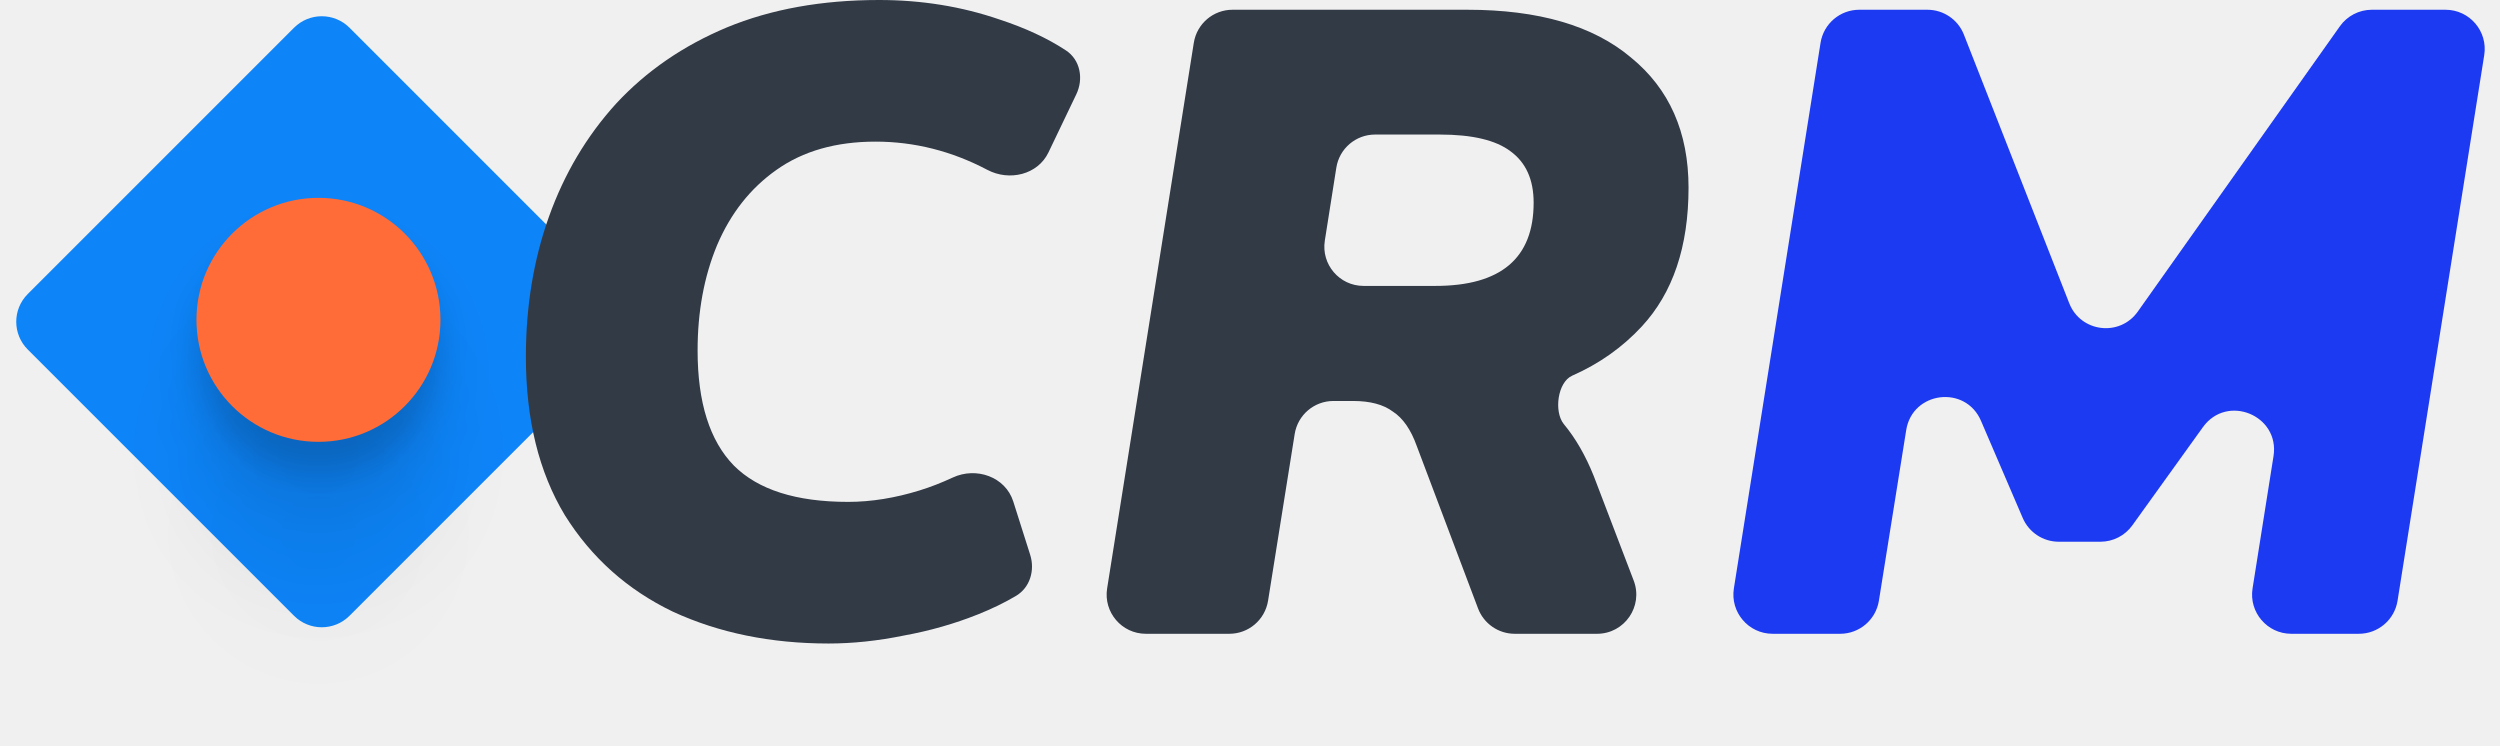
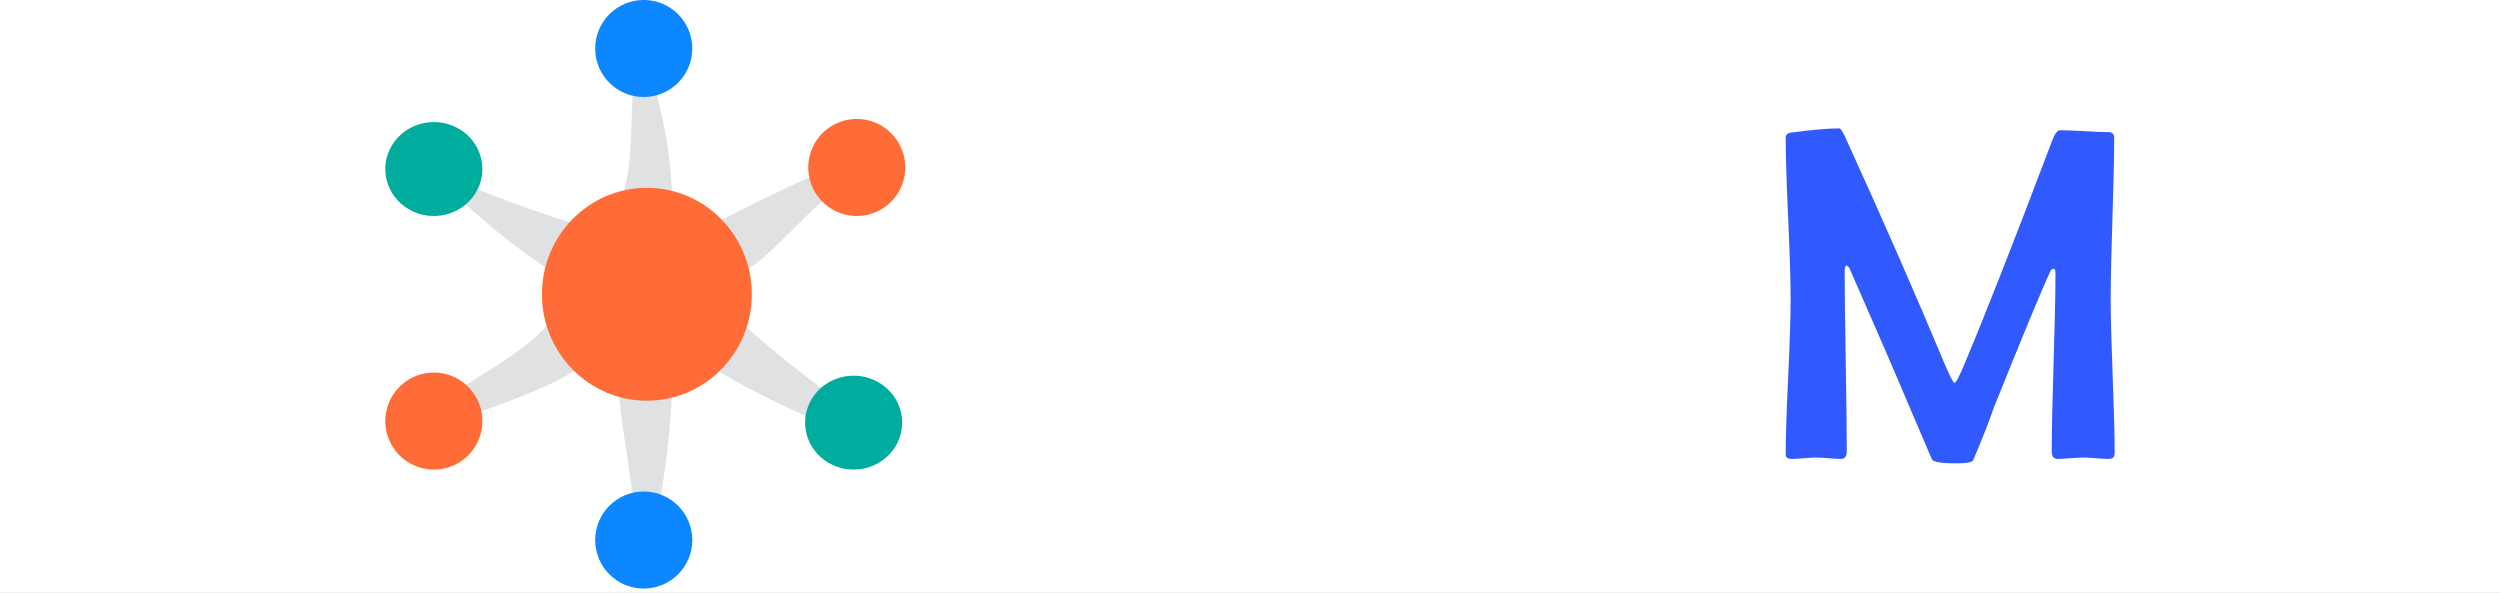
- <svg xmlns="http://www.w3.org/2000/svg" width="255" height="76" viewBox="0 0 255 76" fill="none">
-   <rect x="32.82" width="46.414" height="46.414" rx="4" transform="rotate(45 32.8203 0)" fill="#0D84F8" />
-   <g filter="url(#filter0_dddd_0_1)">
-     <circle cx="32.483" cy="32.624" r="12.444" fill="#FF6C37" />
+ <svg xmlns="http://www.w3.org/2000/svg" width="798" height="189" overflow="hidden">
+   <defs>
+     <clipPath id="clip0">
+       <rect x="0" y="0" width="798" height="189" />
+     </clipPath>
+   </defs>
+   <g clip-path="url(#clip0)">
+     <rect x="0" y="0" width="798" height="188.882" fill="#FFFFFF" />
+     <path d="M416.758 39.975C431.864 39.975 443.555 45.063 451.831 55.239 452.629 56.281 453.028 57.15 453.028 57.845 453.028 58.689 451.707 61.183 449.064 65.328 446.422 69.473 444.827 71.545 444.278 71.545 443.63 71.545 442.11 70.329 439.717 67.897 436.775 64.918 434.008 62.684 431.416 61.195 427.128 58.763 422.392 57.547 417.207 57.547 407.336 57.547 399.658 61.295 394.174 68.79 389.288 75.491 386.845 83.93 386.845 94.106 386.845 104.282 389.263 112.795 394.099 119.645 399.583 127.339 407.236 131.186 417.057 131.186 421.943 131.186 426.655 129.97 431.191 127.537 434.183 125.949 437.224 123.69 440.315 120.762 442.907 118.329 444.328 117.113 444.578 117.113 444.877 117.113 446.522 119.086 449.513 123.033 452.504 126.979 454 129.151 454 129.548 454 130.143 453.526 130.987 452.579 132.079 442.857 143.298 430.817 148.907 416.459 148.907 401.503 148.907 389.537 143.471 380.564 132.6 372.188 122.474 368 109.816 368 94.627 368 79.438 372.263 66.73 380.788 56.505 389.862 45.485 401.852 39.975 416.758 39.975Z" fill="#FFFFFF" fill-rule="evenodd" />
+     <path d="M587.027 40.974C587.525 40.974 588.222 41.993 589.118 44.032 601.166 70.479 611.522 94.093 620.185 114.873 622.226 119.745 623.446 122.181 623.844 122.181 624.342 122.181 625.413 120.192 627.056 116.215 633.827 100.108 643.211 76.196 655.21 44.479 655.957 42.54 656.778 41.571 657.674 41.571 659.367 41.571 661.919 41.67 665.329 41.869 668.739 42.068 671.291 42.167 672.984 42.167 674.228 42.167 674.851 42.764 674.851 43.957 674.851 49.674 674.664 58.262 674.291 69.721 673.917 81.18 673.73 89.768 673.73 95.485 673.73 100.953 673.942 109.156 674.365 120.093 674.789 131.03 675 139.208 675 144.626 675 145.869 674.378 146.49 673.133 146.49 672.237 146.49 670.88 146.416 669.063 146.267 667.246 146.118 665.889 146.043 664.993 146.043 664.097 146.043 662.728 146.118 660.886 146.267 659.043 146.416 657.674 146.49 656.778 146.49 655.534 146.49 654.911 145.67 654.911 144.03 654.911 137.716 655.11 128.246 655.509 115.619 655.907 102.991 656.106 93.521 656.106 87.207 656.106 86.263 655.907 85.791 655.509 85.791 655.061 85.791 654.712 86.064 654.463 86.611 651.924 92.03 645.925 106.496 636.465 130.011 634.922 134.534 632.706 140.177 629.819 146.938 629.47 147.584 627.678 147.907 624.442 147.907 619.762 147.907 617.173 147.485 616.675 146.64 614.982 142.613 612.568 136.97 609.431 129.712 605.299 119.869 598.951 105.204 590.388 85.716 590.238 85.368 589.915 85.02 589.417 84.672 589.018 84.971 588.819 85.517 588.819 86.313 588.819 92.726 588.931 102.345 589.155 115.171 589.38 127.997 589.492 137.617 589.492 144.03 589.492 145.67 588.869 146.49 587.625 146.49 586.778 146.49 585.484 146.416 583.741 146.267 581.999 146.118 580.704 146.043 579.858 146.043 578.962 146.043 577.63 146.118 575.862 146.267 574.095 146.416 572.763 146.49 571.867 146.49 570.622 146.49 570 146.018 570 145.074 570 139.556 570.261 131.291 570.784 120.279 571.307 109.268 571.568 101.003 571.568 95.485 571.568 89.768 571.307 81.18 570.784 69.721 570.261 58.262 570 49.674 570 43.957 570 43.013 570.573 42.466 571.718 42.317 578.489 41.422 583.592 40.974 587.027 40.974Z" fill="#315AFE" fill-rule="evenodd" />
+     <path d="M512.06 41.974C523.255 41.974 532.232 44.599 538.989 49.851 546.453 55.648 550.185 63.872 550.185 74.524 550.185 81.857 549.176 87.629 547.159 91.84 545.041 96.299 541.107 100.535 535.358 104.548 534.4 105.192 533.921 105.811 533.921 106.406 533.921 107.099 536.934 113.689 542.961 126.174 548.987 138.659 552 145.298 552 146.09 552 146.487 551.597 146.685 550.79 146.685 549.832 146.685 548.369 146.611 546.402 146.462 544.436 146.313 542.973 146.239 542.015 146.239 540.956 146.239 539.38 146.313 537.287 146.462 535.194 146.611 533.619 146.685 532.56 146.685 531.4 146.685 530.517 146.066 529.912 144.827 528.298 141.458 523.709 131.029 516.145 113.54 515.388 111.756 513.548 110.666 510.623 110.27 509.967 110.221 507.673 110.196 503.739 110.196 496.78 110.196 492.645 110.295 491.333 110.493 490.274 110.642 489.745 111.905 489.745 114.283 489.745 117.751 489.909 122.941 490.237 129.852 490.564 136.764 490.728 141.929 490.728 145.347 490.728 146.388 490.224 146.908 489.215 146.908 488.207 146.908 486.681 146.796 484.639 146.574 482.597 146.351 481.046 146.239 479.987 146.239 479.129 146.239 477.818 146.313 476.053 146.462 474.288 146.611 472.977 146.685 472.12 146.685 470.859 146.685 470.229 146.115 470.229 144.976 470.229 139.476 470.493 131.215 471.023 120.191 471.552 109.168 471.817 100.906 471.817 95.407 471.817 79.751 471.237 63.055 470.077 45.318L470.002 44.129C469.951 43.138 471.01 42.643 473.179 42.643 477.516 42.643 484.009 42.531 492.657 42.308 501.306 42.085 507.773 41.974 512.06 41.974ZM502.453 57.357C494.284 57.357 490.123 58.001 489.972 59.289 489.619 61.965 489.442 69.124 489.442 80.767L489.442 94.961C489.594 95.06 489.921 95.159 490.426 95.258 491.333 95.357 492.821 95.481 494.889 95.63 499.68 95.877 504.849 96.001 510.396 96.001 524.314 96.001 531.274 90.23 531.274 78.686 531.274 69.718 528.651 63.724 523.407 60.701 519.523 58.472 512.539 57.357 502.453 57.357Z" fill="#FFFFFF" fill-rule="evenodd" />
+     <path d="M197.374 123.5C199.319 123.986 203.334 124.955 205.981 125.243 206.84 124.944 210.385 123.936 214.588 123.5 213.424 150.016 209.714 164.073 205.981 186.871 202.276 156.815 198.135 135.33 197.374 123.5ZM235.65 101.983C257.035 121.779 272.344 130.182 283.981 140.65 269.77 140.473 238.014 124.24 226.765 116.847 226.929 116.833 227.538 116.363 227.695 116.218 230.515 113.276 232.219 110.143 234.277 106.423 234.346 104.846 235.223 103.776 235.65 101.983ZM176.312 101.983C176.91 103.182 177.544 105.497 177.686 106.423 179.129 109.629 181.498 113.243 184.267 116.218 184.636 116.366 185.125 116.754 185.197 116.847 175.844 125.187 138.373 135.968 127.981 140.65 144.623 121.147 163.448 117.487 176.312 101.983ZM283.981 48.208C260.225 61.299 244.377 85.978 235.65 86.876 235.319 85.814 234.054 83.089 234.277 82.435 232.837 78.684 231.043 75.236 227.695 72.641 227.459 72.386 226.952 72.178 226.765 72.011 249.003 60.6 273.606 48.565 283.981 48.208ZM127.981 48.208C142.832 58.584 177.459 69.628 185.197 72.011 184.8 72.399 184.444 72.555 184.267 72.641 180.916 75.326 178.973 78.831 177.686 82.435 177.122 83.681 176.693 85.585 176.312 86.876 151.115 69.946 150 64.329 127.981 48.208ZM205.981 1.987C205.221 25.445 214.128 34.317 214.588 65.359 211.687 65.085 209.367 63.718 205.981 63.615 202.539 64.497 200.6 65.367 197.374 65.359 204.526 50.596 198.642 30.632 205.981 1.987Z" fill="#323A46" fill-rule="evenodd" fill-opacity="0.149" />
+     <path d="M197.874 124C199.962 124.296 204.478 125.584 206.481 125.743 208.235 126.051 211.39 124.539 215.088 124 208.944 143.987 212.485 158.259 206.481 187.371 207.37 156.378 194.789 138.039 197.874 124ZM236.15 102.483C258.316 118.715 265.584 132.083 284.481 141.15 255.867 133.247 237.989 120.166 227.265 117.347 227.587 117.23 228.026 116.826 228.195 116.718 230.889 114.124 232.905 110.704 234.777 106.923 235.123 105.786 235.256 104.426 236.15 102.483ZM176.812 102.483C177.284 103.052 177.989 106.255 178.186 106.923 179.868 109.908 181.738 113.607 184.767 116.718 185.061 116.884 185.393 117.199 185.697 117.347 176.35 116.549 157.275 132.333 128.481 141.15 134.933 133.311 151.755 118.706 176.812 102.483ZM284.481 48.708C261.619 60.228 242.05 83.545 236.15 87.375 235.257 85.428 235.165 84.335 234.777 82.935 233.273 79.153 230.948 76.541 228.195 73.14 227.706 72.897 227.694 72.867 227.265 72.511 247.799 63.439 261.549 55.033 284.481 48.708ZM128.481 48.708C150.953 60.634 157.554 63.317 185.697 72.511 185.413 72.593 185.086 72.852 184.767 73.14 181.23 75.858 180.173 79.648 178.186 82.935 177.515 84.025 177.104 86.165 176.812 87.375 154.418 73.701 153.608 65.726 128.481 48.708ZM206.481 2.487C208.347 10.751 215.795 45.155 215.088 65.859 213.607 64.829 210.215 65.456 206.481 64.115 202.823 64.547 199.561 65.599 197.874 65.859 197.439 54.838 207.977 22.02 206.481 2.487Z" stroke="#000000" stroke-width="0" stroke-miterlimit="8" stroke-opacity="0" fill="none" fill-rule="evenodd" />
+     <path d="M172.981 93.93C172.981 75.163 187.98 59.951 206.481 59.951 224.983 59.951 239.981 75.163 239.981 93.93 239.981 112.695 224.983 127.908 206.481 127.908 187.98 127.908 172.981 112.695 172.981 93.93Z" fill="#FF6C37" fill-rule="evenodd" />
+     <path d="M125.197 46.235C129.605 39.14 139.126 36.844 146.463 41.107 153.8 45.37 156.173 54.579 151.765 61.674 147.357 68.77 137.835 71.066 130.499 66.803 123.162 62.539 120.789 53.331 125.197 46.235Z" fill="#00AC9E" fill-rule="evenodd" />
+     <path d="M259.197 127.184C263.605 120.089 273.126 117.793 280.463 122.057 287.8 126.32 290.173 135.528 285.765 142.624 281.357 149.719 271.835 152.015 264.499 147.752 257.162 143.488 254.789 134.28 259.197 127.184Z" fill="#00AC9E" fill-rule="evenodd" />
+     <path d="M205.481-0.012C214.041-0.012 220.981 6.924 220.981 15.479 220.981 24.034 214.041 30.969 205.481 30.969 196.921 30.969 189.981 24.034 189.981 15.479 189.981 6.924 196.921-0.012 205.481-0.012Z" fill="#0D87FF" fill-rule="evenodd" />
+     <path d="M205.481 156.89C214.041 156.89 220.981 163.825 220.981 172.38 220.981 180.935 214.041 187.871 205.481 187.871 196.921 187.871 189.981 180.935 189.981 172.38 189.981 163.825 196.921 156.89 205.481 156.89Z" fill="#0D87FF" fill-rule="evenodd" />
+     <path d="M125.197 142.381C120.789 135.049 123.162 125.534 130.499 121.128 137.835 116.723 147.357 119.096 151.765 126.428 156.173 133.759 153.8 143.274 146.463 147.68 139.126 152.086 129.605 149.713 125.197 142.381Z" fill="#FF6C37" fill-rule="evenodd" />
+     <path d="M260.197 61.432C255.789 54.1 258.162 44.584 265.499 40.179 272.835 35.774 282.357 38.146 286.765 45.478 291.173 52.81 288.8 62.325 281.463 66.731 274.126 71.136 264.605 68.764 260.197 61.432Z" fill="#FF6C37" fill-rule="evenodd" />
  </g>
-   <path d="M180.806 64.646C178.346 64.646 176.469 62.447 176.855 60.018L185.696 4.367C186.005 2.424 187.68 0.994 189.647 0.994H196.596C198.241 0.994 199.719 2.002 200.319 3.534L211.064 30.933C212.226 33.895 216.213 34.381 218.052 31.784L238.666 2.682C239.416 1.623 240.633 0.994 241.93 0.994H249.441C251.901 0.994 253.778 3.193 253.392 5.622L244.551 61.273C244.242 63.216 242.567 64.646 240.6 64.646H233.711C231.252 64.646 229.376 62.448 229.761 60.02L231.898 46.528C232.558 42.365 227.16 40.145 224.699 43.568L217.494 53.591C216.743 54.636 215.534 55.256 214.246 55.256H209.994C208.395 55.256 206.95 54.304 206.319 52.835L202.059 42.92C200.478 39.239 195.068 39.91 194.434 43.866L191.647 61.278C191.336 63.218 189.662 64.646 187.697 64.646H180.806Z" fill="#1D3AF3" />
-   <path d="M116.877 64.646C114.418 64.646 112.541 62.447 112.927 60.018L121.768 4.367C122.076 2.424 123.751 0.994 125.718 0.994H149.66C156.943 0.994 162.511 2.619 166.363 5.87C170.275 9.06 172.231 13.484 172.231 19.142C172.231 25.161 170.636 29.886 167.446 33.316C165.478 35.436 163.118 37.103 160.364 38.318C158.874 38.976 158.484 41.976 159.501 43.248C160.705 44.692 161.728 46.468 162.571 48.575L166.637 59.218C167.637 61.837 165.703 64.646 162.9 64.646H154.502C152.838 64.646 151.348 63.615 150.76 62.058L144.514 45.505C143.912 43.82 143.099 42.646 142.076 41.984C141.113 41.262 139.759 40.9 138.013 40.9H136.008C134.042 40.9 132.368 42.329 132.058 44.27L129.342 61.276C129.032 63.217 127.358 64.646 125.392 64.646H116.877ZM135.132 24.539C134.748 26.967 136.625 29.163 139.083 29.163H146.41C153.091 29.163 156.431 26.334 156.431 20.676C156.431 18.329 155.649 16.584 154.084 15.44C152.579 14.296 150.172 13.724 146.861 13.724H140.257C138.289 13.724 136.613 15.156 136.306 17.101L135.132 24.539Z" fill="#323a46" />
-   <path d="M84.517 65.638C78.619 65.638 73.322 64.554 68.627 62.387C63.992 60.16 60.321 56.88 57.612 52.546C54.964 48.152 53.64 42.765 53.64 36.385C53.64 31.269 54.422 26.514 55.987 22.12C57.552 17.726 59.839 13.874 62.849 10.563C65.918 7.253 69.68 4.665 74.135 2.799C78.649 0.933 83.825 0 89.664 0C93.997 0 98.09 0.662 101.943 1.986C104.585 2.853 106.846 3.905 108.723 5.14C110.193 6.107 110.542 8.036 109.782 9.622L106.943 15.547C105.851 17.826 102.952 18.506 100.717 17.328C97.07 15.406 93.265 14.446 89.302 14.446C85.27 14.446 81.899 15.409 79.191 17.335C76.542 19.201 74.526 21.759 73.141 25.009C71.817 28.199 71.155 31.781 71.155 35.753C71.155 41.05 72.389 44.962 74.857 47.49C77.325 49.958 81.207 51.192 86.504 51.192C88.851 51.192 91.289 50.801 93.817 50.018C94.915 49.678 96.035 49.242 97.178 48.71C99.575 47.592 102.553 48.63 103.353 51.151L105.077 56.585C105.581 58.175 105.06 59.937 103.625 60.786C102.465 61.471 101.182 62.096 99.776 62.658C97.368 63.621 94.84 64.344 92.192 64.825C89.543 65.367 86.985 65.638 84.517 65.638Z" fill="#323a46" />
-   <defs>
-     <filter id="filter0_dddd_0_1" x="11.864" y="20.18" width="41.239" height="54.865" filterUnits="userSpaceOnUse" color-interpolation-filters="sRGB">
-       <feFlood flood-opacity="0" result="BackgroundImageFix" />
-       <feColorMatrix in="SourceAlpha" type="matrix" values="0 0 0 0 0 0 0 0 0 0 0 0 0 0 0 0 0 0 127 0" result="hardAlpha" />
-       <feOffset dy="2.725" />
-       <feGaussianBlur stdDeviation="1.363" />
-       <feColorMatrix type="matrix" values="0 0 0 0 0 0 0 0 0 0 0 0 0 0 0 0 0 0 0.1 0" />
-       <feBlend mode="normal" in2="BackgroundImageFix" result="effect1_dropShadow_0_1" />
-       <feColorMatrix in="SourceAlpha" type="matrix" values="0 0 0 0 0 0 0 0 0 0 0 0 0 0 0 0 0 0 127 0" result="hardAlpha" />
-       <feOffset dy="5.45" />
-       <feGaussianBlur stdDeviation="2.725" />
-       <feColorMatrix type="matrix" values="0 0 0 0 0 0 0 0 0 0 0 0 0 0 0 0 0 0 0.09 0" />
-       <feBlend mode="normal" in2="effect1_dropShadow_0_1" result="effect2_dropShadow_0_1" />
-       <feColorMatrix in="SourceAlpha" type="matrix" values="0 0 0 0 0 0 0 0 0 0 0 0 0 0 0 0 0 0 127 0" result="hardAlpha" />
-       <feOffset dy="13.626" />
-       <feGaussianBlur stdDeviation="4.088" />
-       <feColorMatrix type="matrix" values="0 0 0 0 0 0 0 0 0 0 0 0 0 0 0 0 0 0 0.05 0" />
-       <feBlend mode="normal" in2="effect2_dropShadow_0_1" result="effect3_dropShadow_0_1" />
-       <feColorMatrix in="SourceAlpha" type="matrix" values="0 0 0 0 0 0 0 0 0 0 0 0 0 0 0 0 0 0 127 0" result="hardAlpha" />
-       <feOffset dy="21.801" />
-       <feGaussianBlur stdDeviation="4.088" />
-       <feColorMatrix type="matrix" values="0 0 0 0 0 0 0 0 0 0 0 0 0 0 0 0 0 0 0.01 0" />
-       <feBlend mode="normal" in2="effect3_dropShadow_0_1" result="effect4_dropShadow_0_1" />
-       <feBlend mode="normal" in="SourceGraphic" in2="effect4_dropShadow_0_1" result="shape" />
-     </filter>
-   </defs>
</svg>
